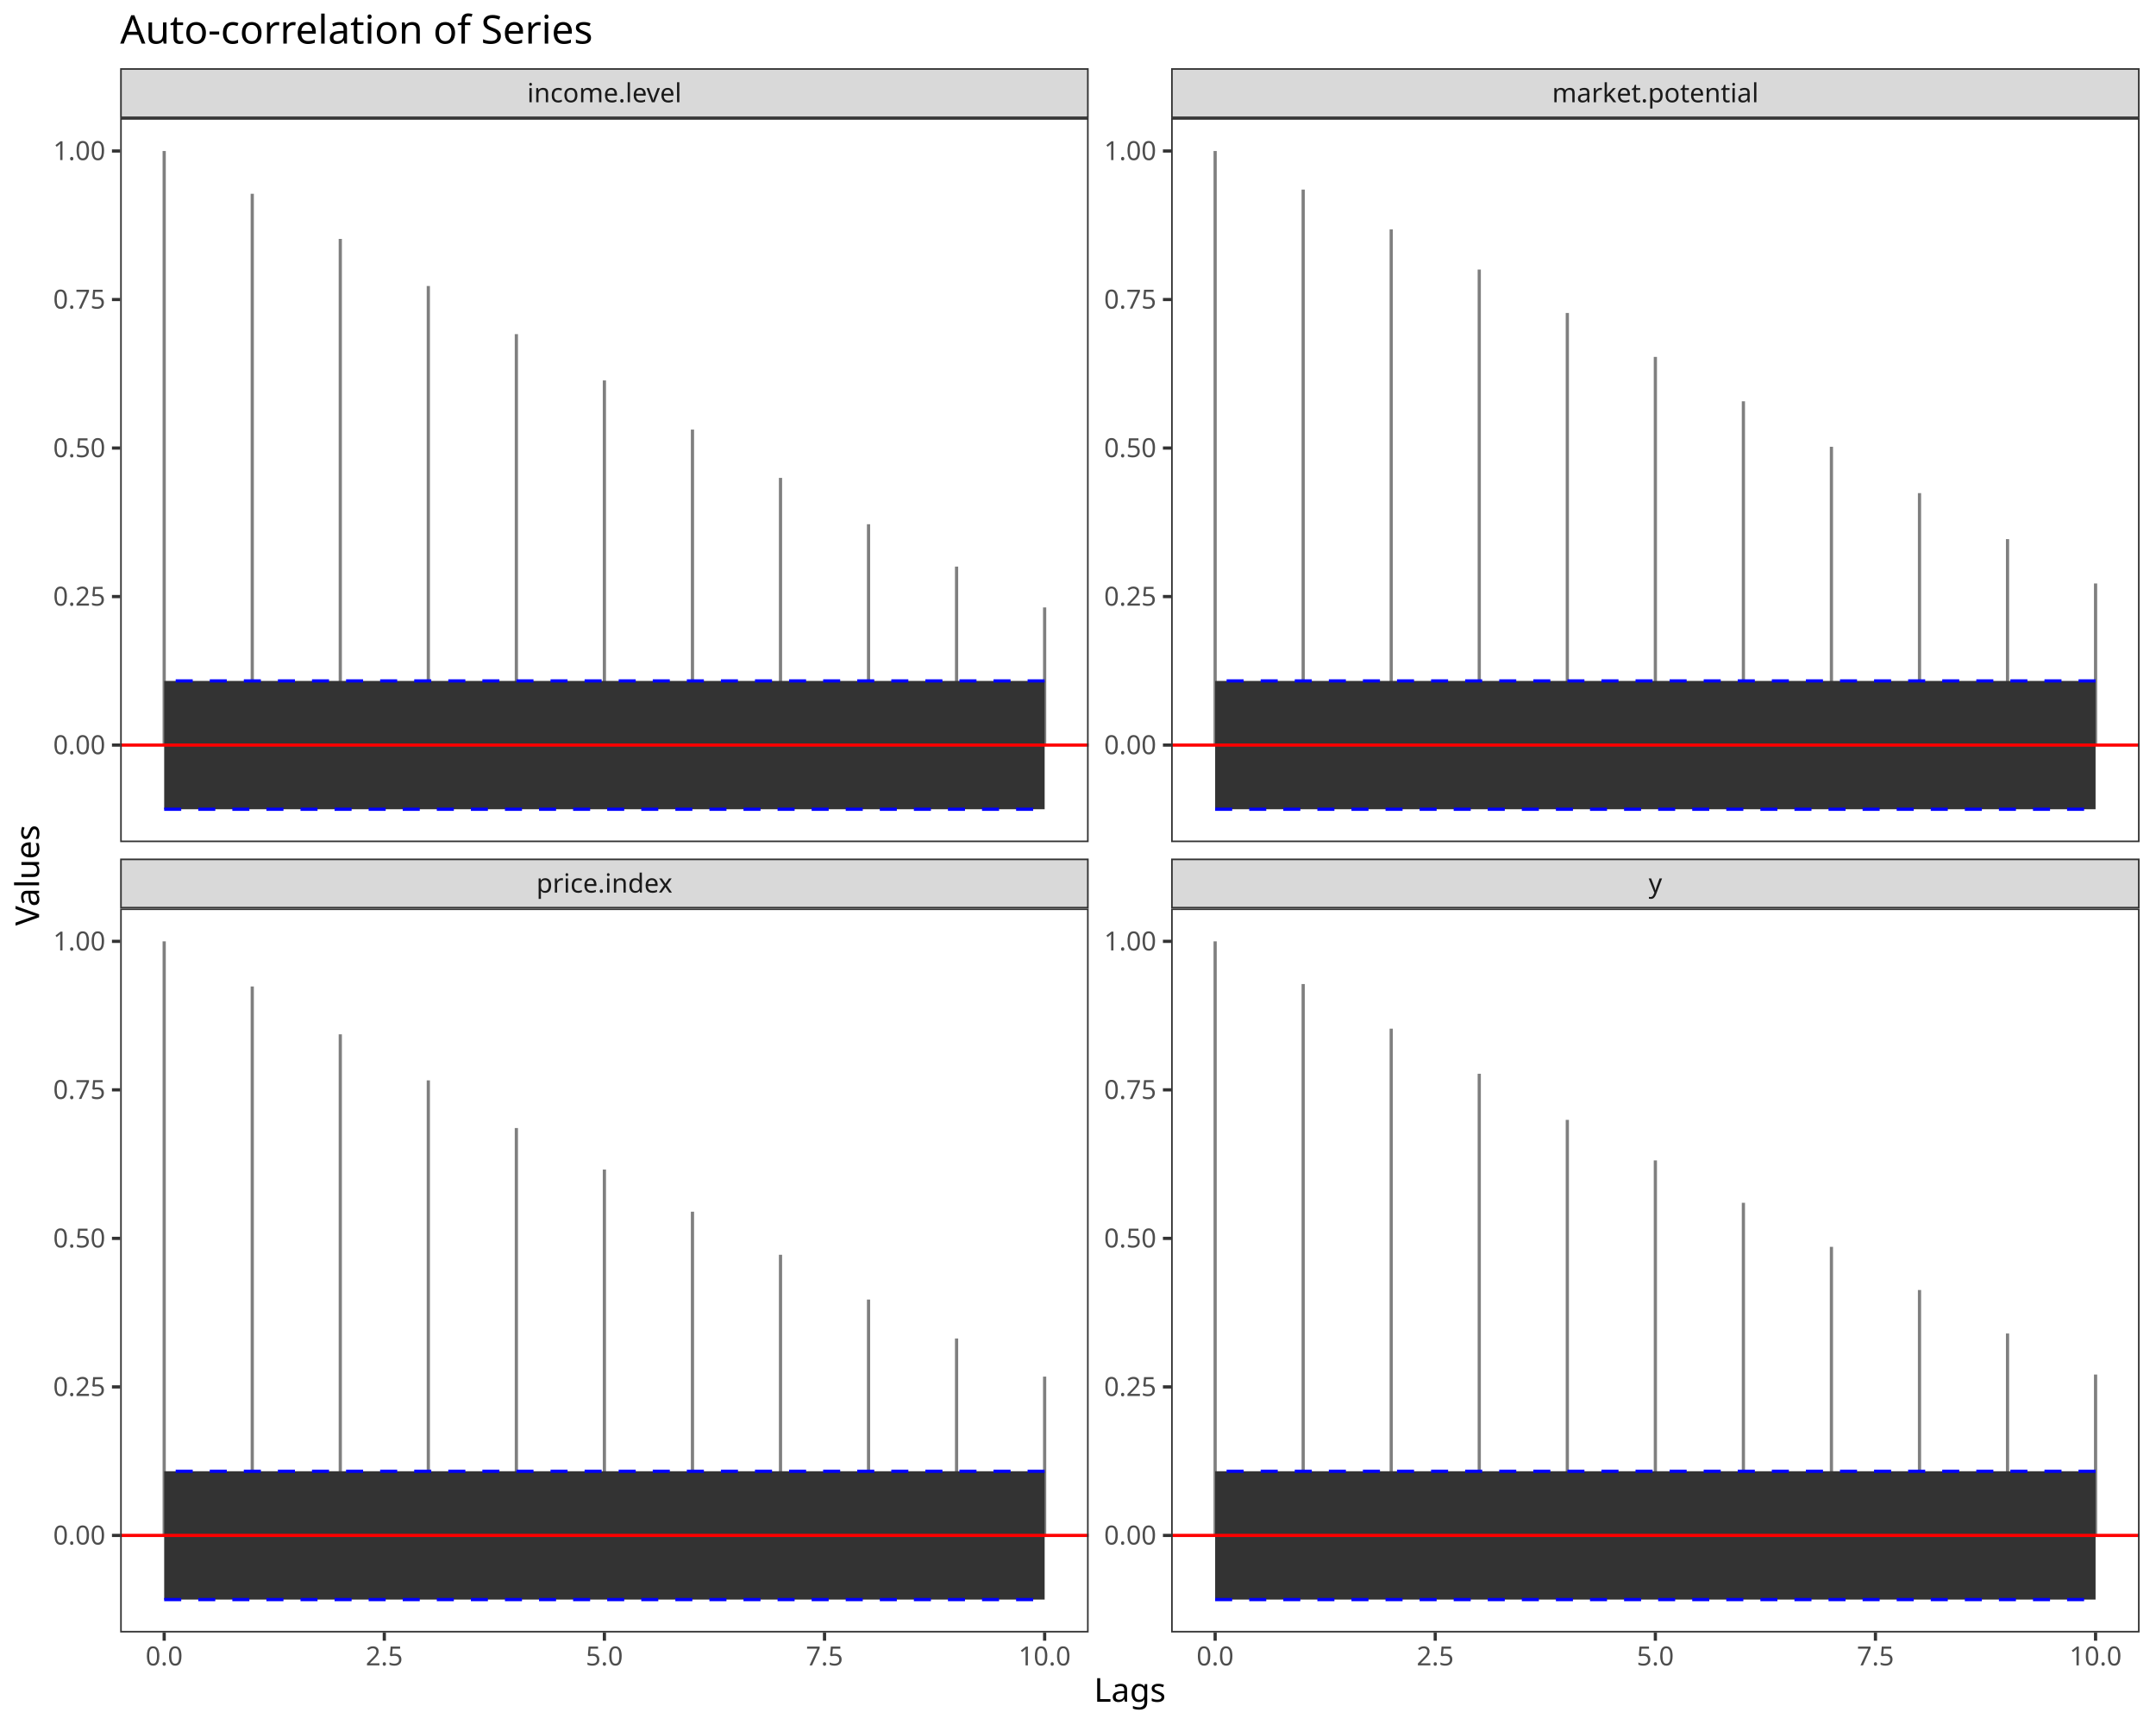
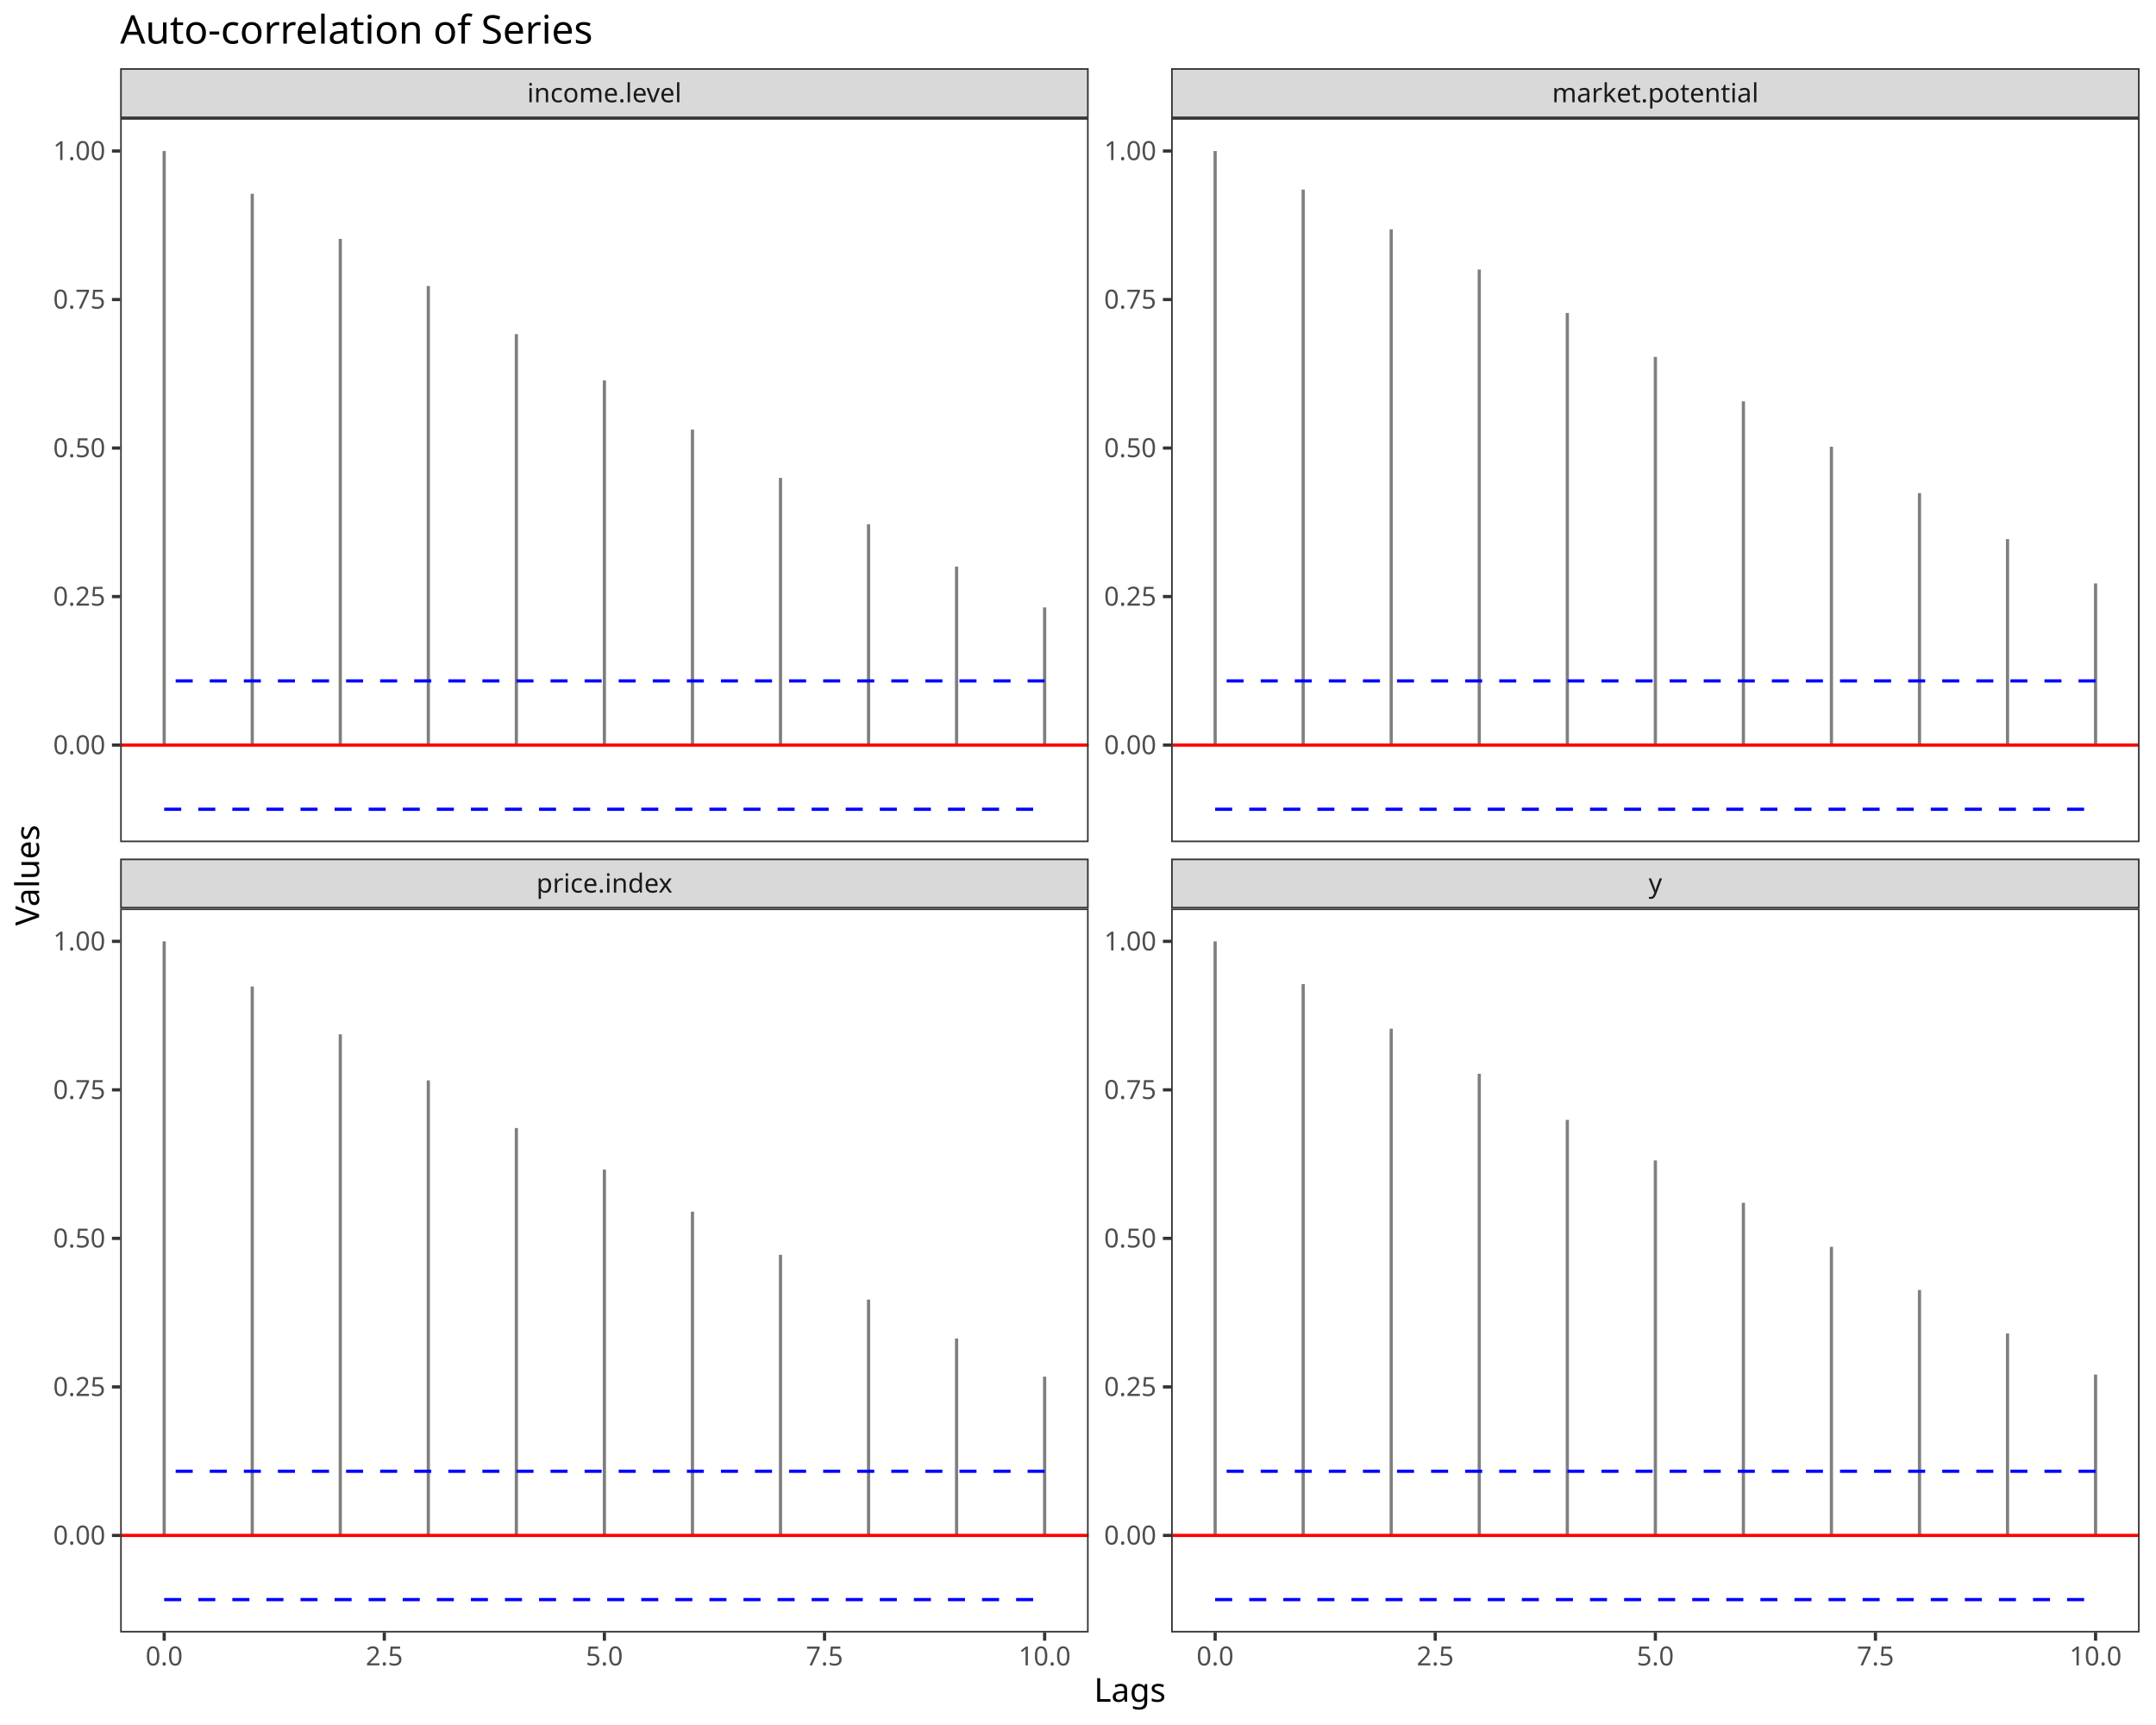
<svg xmlns="http://www.w3.org/2000/svg" class="svglite" data-engine-version="2.0" width="720.00pt" height="576.00pt" viewBox="0 0 720.00 576.00">
  <defs>
    <style type="text/css">
    .svglite line, .svglite polyline, .svglite polygon, .svglite path, .svglite rect, .svglite circle {
      fill: none;
      stroke: #000000;
      stroke-linecap: round;
      stroke-linejoin: round;
      stroke-miterlimit: 10.00;
    }
  </style>
  </defs>
  <rect width="100%" height="100%" style="stroke: none; fill: #FFFFFF;" />
  <defs>
    <clipPath id="cpMC4wMHw3MjAuMDB8MC4wMHw1NzYuMDA=">
      <rect x="0.00" y="0.00" width="720.00" height="576.00" />
    </clipPath>
  </defs>
  <g clip-path="url(#cpMC4wMHw3MjAuMDB8MC4wMHw1NzYuMDA=)">
    <rect x="0.00" y="0.00" width="720.00" height="576.00" style="stroke-width: 1.07; stroke: #FFFFFF; fill: #FFFFFF;" />
  </g>
  <defs>
    <clipPath id="cpNDAuMTN8MzYzLjU2fDM5LjQzfDI4MS4yMQ==">
      <rect x="40.13" y="39.43" width="323.42" height="241.77" />
    </clipPath>
  </defs>
  <g clip-path="url(#cpNDAuMTN8MzYzLjU2fDM5LjQzfDI4MS4yMQ==)">
    <rect x="40.13" y="39.43" width="323.42" height="241.77" style="stroke-width: 1.07; stroke: none; fill: #FFFFFF;" />
    <line x1="54.83" y1="50.42" x2="54.83" y2="248.79" style="stroke-width: 1.07; stroke: #000000; stroke-opacity: 0.50; stroke-linecap: butt;" />
    <line x1="84.24" y1="64.70" x2="84.24" y2="248.79" style="stroke-width: 1.07; stroke: #000000; stroke-opacity: 0.50; stroke-linecap: butt;" />
    <line x1="113.64" y1="79.77" x2="113.64" y2="248.79" style="stroke-width: 1.07; stroke: #000000; stroke-opacity: 0.50; stroke-linecap: butt;" />
    <line x1="143.04" y1="95.50" x2="143.04" y2="248.79" style="stroke-width: 1.07; stroke: #000000; stroke-opacity: 0.50; stroke-linecap: butt;" />
    <line x1="172.44" y1="111.58" x2="172.44" y2="248.79" style="stroke-width: 1.07; stroke: #000000; stroke-opacity: 0.50; stroke-linecap: butt;" />
    <line x1="201.84" y1="127.03" x2="201.84" y2="248.79" style="stroke-width: 1.07; stroke: #000000; stroke-opacity: 0.50; stroke-linecap: butt;" />
    <line x1="231.25" y1="143.44" x2="231.25" y2="248.79" style="stroke-width: 1.07; stroke: #000000; stroke-opacity: 0.50; stroke-linecap: butt;" />
    <line x1="260.65" y1="159.58" x2="260.65" y2="248.79" style="stroke-width: 1.07; stroke: #000000; stroke-opacity: 0.50; stroke-linecap: butt;" />
    <line x1="290.05" y1="175.04" x2="290.05" y2="248.79" style="stroke-width: 1.07; stroke: #000000; stroke-opacity: 0.50; stroke-linecap: butt;" />
    <line x1="319.45" y1="189.20" x2="319.45" y2="248.79" style="stroke-width: 1.07; stroke: #000000; stroke-opacity: 0.50; stroke-linecap: butt;" />
    <line x1="348.86" y1="202.82" x2="348.86" y2="248.79" style="stroke-width: 1.07; stroke: #000000; stroke-opacity: 0.50; stroke-linecap: butt;" />
-     <polygon points="54.83,270.22 84.24,270.22 113.64,270.22 143.04,270.22 172.44,270.22 201.84,270.22 231.25,270.22 260.65,270.22 290.05,270.22 319.45,270.22 348.86,270.22 348.86,227.37 319.45,227.37 290.05,227.37 260.65,227.37 231.25,227.37 201.84,227.37 172.44,227.37 143.04,227.37 113.64,227.37 84.24,227.37 54.83,227.37 " style="stroke-width: 0.00; stroke: none; stroke-linecap: butt; fill: #333333;" />
+     <polygon points="54.83,270.22 84.24,270.22 113.64,270.22 143.04,270.22 172.44,270.22 201.84,270.22 231.25,270.22 260.65,270.22 290.05,270.22 319.45,270.22 348.86,270.22 348.86,227.37 319.45,227.37 290.05,227.37 260.65,227.37 231.25,227.37 201.84,227.37 172.44,227.37 143.04,227.37 113.64,227.37 84.24,227.37 54.83,227.37 " style="stroke-width: 0.00; stroke: none; stroke-linecap: butt; fill: none;" />
    <polyline points="54.83,270.22 84.24,270.22 113.64,270.22 143.04,270.22 172.44,270.22 201.84,270.22 231.25,270.22 260.65,270.22 290.05,270.22 319.45,270.22 348.86,270.22 " style="stroke-width: 1.07; stroke: #0000FF; stroke-dasharray: 5.69,5.69; stroke-linecap: butt;" />
    <polyline points="348.86,227.37 319.45,227.37 290.05,227.37 260.65,227.37 231.25,227.37 201.84,227.37 172.44,227.37 143.04,227.37 113.64,227.37 84.24,227.37 54.83,227.37 " style="stroke-width: 1.07; stroke: #0000FF; stroke-dasharray: 5.69,5.69; stroke-linecap: butt;" />
    <line x1="40.13" y1="248.79" x2="363.56" y2="248.79" style="stroke-width: 1.07; stroke: #FF0000; stroke-linecap: butt;" />
    <rect x="40.13" y="39.43" width="323.42" height="241.77" style="stroke-width: 1.07; stroke: #333333;" />
  </g>
  <g clip-path="url(#cpMC4wMHw3MjAuMDB8MC4wMHw1NzYuMDA=)">
</g>
  <defs>
    <clipPath id="cpNDAuMTN8MzYzLjU2fDMwMy4zNHw1NDUuMTE=">
      <rect x="40.13" y="303.34" width="323.42" height="241.77" />
    </clipPath>
  </defs>
  <g clip-path="url(#cpNDAuMTN8MzYzLjU2fDMwMy4zNHw1NDUuMTE=)">
    <rect x="40.13" y="303.34" width="323.42" height="241.77" style="stroke-width: 1.07; stroke: none; fill: #FFFFFF;" />
    <line x1="54.83" y1="314.33" x2="54.83" y2="512.70" style="stroke-width: 1.07; stroke: #000000; stroke-opacity: 0.50; stroke-linecap: butt;" />
    <line x1="84.24" y1="329.40" x2="84.24" y2="512.70" style="stroke-width: 1.07; stroke: #000000; stroke-opacity: 0.50; stroke-linecap: butt;" />
    <line x1="113.64" y1="345.37" x2="113.64" y2="512.70" style="stroke-width: 1.07; stroke: #000000; stroke-opacity: 0.50; stroke-linecap: butt;" />
    <line x1="143.04" y1="360.75" x2="143.04" y2="512.70" style="stroke-width: 1.07; stroke: #000000; stroke-opacity: 0.50; stroke-linecap: butt;" />
    <line x1="172.44" y1="376.66" x2="172.44" y2="512.70" style="stroke-width: 1.07; stroke: #000000; stroke-opacity: 0.50; stroke-linecap: butt;" />
    <line x1="201.84" y1="390.52" x2="201.84" y2="512.70" style="stroke-width: 1.07; stroke: #000000; stroke-opacity: 0.50; stroke-linecap: butt;" />
    <line x1="231.25" y1="404.61" x2="231.25" y2="512.70" style="stroke-width: 1.07; stroke: #000000; stroke-opacity: 0.50; stroke-linecap: butt;" />
    <line x1="260.65" y1="418.99" x2="260.65" y2="512.70" style="stroke-width: 1.07; stroke: #000000; stroke-opacity: 0.50; stroke-linecap: butt;" />
    <line x1="290.05" y1="433.94" x2="290.05" y2="512.70" style="stroke-width: 1.07; stroke: #000000; stroke-opacity: 0.50; stroke-linecap: butt;" />
    <line x1="319.45" y1="446.94" x2="319.45" y2="512.70" style="stroke-width: 1.07; stroke: #000000; stroke-opacity: 0.50; stroke-linecap: butt;" />
    <line x1="348.86" y1="459.66" x2="348.86" y2="512.70" style="stroke-width: 1.07; stroke: #000000; stroke-opacity: 0.50; stroke-linecap: butt;" />
-     <polygon points="54.83,534.12 84.24,534.12 113.64,534.12 143.04,534.12 172.44,534.12 201.84,534.12 231.25,534.12 260.65,534.12 290.05,534.12 319.45,534.12 348.86,534.12 348.86,491.27 319.45,491.27 290.05,491.27 260.65,491.27 231.25,491.27 201.84,491.27 172.44,491.27 143.04,491.27 113.64,491.27 84.24,491.27 54.83,491.27 " style="stroke-width: 0.00; stroke: none; stroke-linecap: butt; fill: #333333;" />
+     <polygon points="54.83,534.12 84.24,534.12 113.64,534.12 143.04,534.12 172.44,534.12 201.84,534.12 231.25,534.12 260.65,534.12 290.05,534.12 319.45,534.12 348.86,534.12 348.86,491.27 319.45,491.27 290.05,491.27 260.65,491.27 231.25,491.27 201.84,491.27 172.44,491.27 143.04,491.27 113.64,491.27 84.24,491.27 54.83,491.27 " style="stroke-width: 0.00; stroke: none; stroke-linecap: butt; fill: none;" />
    <polyline points="54.83,534.12 84.24,534.12 113.64,534.12 143.04,534.12 172.44,534.12 201.84,534.12 231.25,534.12 260.65,534.12 290.05,534.12 319.45,534.12 348.86,534.12 " style="stroke-width: 1.07; stroke: #0000FF; stroke-dasharray: 5.69,5.69; stroke-linecap: butt;" />
    <polyline points="348.86,491.27 319.45,491.27 290.05,491.27 260.65,491.27 231.25,491.27 201.84,491.27 172.44,491.27 143.04,491.27 113.64,491.27 84.24,491.27 54.83,491.27 " style="stroke-width: 1.07; stroke: #0000FF; stroke-dasharray: 5.69,5.69; stroke-linecap: butt;" />
    <line x1="40.13" y1="512.70" x2="363.56" y2="512.70" style="stroke-width: 1.07; stroke: #FF0000; stroke-linecap: butt;" />
    <rect x="40.13" y="303.34" width="323.42" height="241.77" style="stroke-width: 1.07; stroke: #333333;" />
  </g>
  <g clip-path="url(#cpMC4wMHw3MjAuMDB8MC4wMHw1NzYuMDA=)">
</g>
  <defs>
    <clipPath id="cpMzkxLjEwfDcxNC41MnwzOS40M3wyODEuMjE=">
      <rect x="391.10" y="39.43" width="323.42" height="241.77" />
    </clipPath>
  </defs>
  <g clip-path="url(#cpMzkxLjEwfDcxNC41MnwzOS40M3wyODEuMjE=)">
    <rect x="391.10" y="39.43" width="323.42" height="241.77" style="stroke-width: 1.07; stroke: none; fill: #FFFFFF;" />
    <line x1="405.80" y1="50.42" x2="405.80" y2="248.79" style="stroke-width: 1.07; stroke: #000000; stroke-opacity: 0.50; stroke-linecap: butt;" />
    <line x1="435.20" y1="63.30" x2="435.20" y2="248.79" style="stroke-width: 1.07; stroke: #000000; stroke-opacity: 0.50; stroke-linecap: butt;" />
    <line x1="464.60" y1="76.59" x2="464.60" y2="248.79" style="stroke-width: 1.07; stroke: #000000; stroke-opacity: 0.50; stroke-linecap: butt;" />
    <line x1="494.00" y1="90.01" x2="494.00" y2="248.79" style="stroke-width: 1.07; stroke: #000000; stroke-opacity: 0.50; stroke-linecap: butt;" />
    <line x1="523.41" y1="104.51" x2="523.41" y2="248.79" style="stroke-width: 1.07; stroke: #000000; stroke-opacity: 0.50; stroke-linecap: butt;" />
    <line x1="552.81" y1="119.17" x2="552.81" y2="248.79" style="stroke-width: 1.07; stroke: #000000; stroke-opacity: 0.50; stroke-linecap: butt;" />
    <line x1="582.21" y1="134.00" x2="582.21" y2="248.79" style="stroke-width: 1.07; stroke: #000000; stroke-opacity: 0.50; stroke-linecap: butt;" />
    <line x1="611.61" y1="149.18" x2="611.61" y2="248.79" style="stroke-width: 1.07; stroke: #000000; stroke-opacity: 0.50; stroke-linecap: butt;" />
    <line x1="641.02" y1="164.66" x2="641.02" y2="248.79" style="stroke-width: 1.07; stroke: #000000; stroke-opacity: 0.50; stroke-linecap: butt;" />
    <line x1="670.42" y1="180.02" x2="670.42" y2="248.79" style="stroke-width: 1.07; stroke: #000000; stroke-opacity: 0.50; stroke-linecap: butt;" />
    <line x1="699.82" y1="194.83" x2="699.82" y2="248.79" style="stroke-width: 1.07; stroke: #000000; stroke-opacity: 0.50; stroke-linecap: butt;" />
-     <polygon points="405.80,270.22 435.20,270.22 464.60,270.22 494.00,270.22 523.41,270.22 552.81,270.22 582.21,270.22 611.61,270.22 641.02,270.22 670.42,270.22 699.82,270.22 699.82,227.37 670.42,227.37 641.02,227.37 611.61,227.37 582.21,227.37 552.81,227.37 523.41,227.37 494.00,227.37 464.60,227.37 435.20,227.37 405.80,227.37 " style="stroke-width: 0.00; stroke: none; stroke-linecap: butt; fill: #333333;" />
+     <polygon points="405.80,270.22 435.20,270.22 464.60,270.22 494.00,270.22 523.41,270.22 552.81,270.22 582.21,270.22 611.61,270.22 641.02,270.22 670.42,270.22 699.82,270.22 699.82,227.37 670.42,227.37 641.02,227.37 611.61,227.37 582.21,227.37 552.81,227.37 523.41,227.37 494.00,227.37 464.60,227.37 435.20,227.37 405.80,227.37 " style="stroke-width: 0.00; stroke: none; stroke-linecap: butt; fill: none;" />
    <polyline points="405.80,270.22 435.20,270.22 464.60,270.22 494.00,270.22 523.41,270.22 552.81,270.22 582.21,270.22 611.61,270.22 641.02,270.22 670.42,270.22 699.82,270.22 " style="stroke-width: 1.07; stroke: #0000FF; stroke-dasharray: 5.69,5.69; stroke-linecap: butt;" />
    <polyline points="699.82,227.37 670.42,227.37 641.02,227.37 611.61,227.37 582.21,227.37 552.81,227.37 523.41,227.37 494.00,227.37 464.60,227.37 435.20,227.37 405.80,227.37 " style="stroke-width: 1.07; stroke: #0000FF; stroke-dasharray: 5.69,5.69; stroke-linecap: butt;" />
    <line x1="391.10" y1="248.79" x2="714.52" y2="248.79" style="stroke-width: 1.07; stroke: #FF0000; stroke-linecap: butt;" />
    <rect x="391.10" y="39.43" width="323.42" height="241.77" style="stroke-width: 1.07; stroke: #333333;" />
  </g>
  <g clip-path="url(#cpMC4wMHw3MjAuMDB8MC4wMHw1NzYuMDA=)">
</g>
  <defs>
    <clipPath id="cpMzkxLjEwfDcxNC41MnwzMDMuMzR8NTQ1LjEx">
      <rect x="391.10" y="303.34" width="323.42" height="241.77" />
    </clipPath>
  </defs>
  <g clip-path="url(#cpMzkxLjEwfDcxNC41MnwzMDMuMzR8NTQ1LjEx)">
    <rect x="391.10" y="303.34" width="323.42" height="241.77" style="stroke-width: 1.07; stroke: none; fill: #FFFFFF;" />
    <line x1="405.80" y1="314.33" x2="405.80" y2="512.70" style="stroke-width: 1.07; stroke: #000000; stroke-opacity: 0.50; stroke-linecap: butt;" />
    <line x1="435.20" y1="328.59" x2="435.20" y2="512.70" style="stroke-width: 1.07; stroke: #000000; stroke-opacity: 0.50; stroke-linecap: butt;" />
    <line x1="464.60" y1="343.48" x2="464.60" y2="512.70" style="stroke-width: 1.07; stroke: #000000; stroke-opacity: 0.50; stroke-linecap: butt;" />
    <line x1="494.00" y1="358.54" x2="494.00" y2="512.70" style="stroke-width: 1.07; stroke: #000000; stroke-opacity: 0.50; stroke-linecap: butt;" />
    <line x1="523.41" y1="373.94" x2="523.41" y2="512.70" style="stroke-width: 1.07; stroke: #000000; stroke-opacity: 0.50; stroke-linecap: butt;" />
    <line x1="552.81" y1="387.48" x2="552.81" y2="512.70" style="stroke-width: 1.07; stroke: #000000; stroke-opacity: 0.50; stroke-linecap: butt;" />
    <line x1="582.21" y1="401.62" x2="582.21" y2="512.70" style="stroke-width: 1.07; stroke: #000000; stroke-opacity: 0.50; stroke-linecap: butt;" />
    <line x1="611.61" y1="416.33" x2="611.61" y2="512.70" style="stroke-width: 1.07; stroke: #000000; stroke-opacity: 0.50; stroke-linecap: butt;" />
    <line x1="641.02" y1="430.76" x2="641.02" y2="512.70" style="stroke-width: 1.07; stroke: #000000; stroke-opacity: 0.50; stroke-linecap: butt;" />
    <line x1="670.42" y1="445.27" x2="670.42" y2="512.70" style="stroke-width: 1.07; stroke: #000000; stroke-opacity: 0.50; stroke-linecap: butt;" />
    <line x1="699.82" y1="458.98" x2="699.82" y2="512.70" style="stroke-width: 1.07; stroke: #000000; stroke-opacity: 0.50; stroke-linecap: butt;" />
-     <polygon points="405.80,534.12 435.20,534.12 464.60,534.12 494.00,534.12 523.41,534.12 552.81,534.12 582.21,534.12 611.61,534.12 641.02,534.12 670.42,534.12 699.82,534.12 699.82,491.27 670.42,491.27 641.02,491.27 611.61,491.27 582.21,491.27 552.81,491.27 523.41,491.27 494.00,491.27 464.60,491.27 435.20,491.27 405.80,491.27 " style="stroke-width: 0.00; stroke: none; stroke-linecap: butt; fill: #333333;" />
+     <polygon points="405.80,534.12 435.20,534.12 464.60,534.12 494.00,534.12 523.41,534.12 552.81,534.12 582.21,534.12 611.61,534.12 641.02,534.12 670.42,534.12 699.82,534.12 699.82,491.27 670.42,491.27 641.02,491.27 611.61,491.27 582.21,491.27 552.81,491.27 523.41,491.27 494.00,491.27 464.60,491.27 435.20,491.27 405.80,491.27 " style="stroke-width: 0.00; stroke: none; stroke-linecap: butt; fill: none;" />
    <polyline points="405.80,534.12 435.20,534.12 464.60,534.12 494.00,534.12 523.41,534.12 552.81,534.12 582.21,534.12 611.61,534.12 641.02,534.12 670.42,534.12 699.82,534.12 " style="stroke-width: 1.07; stroke: #0000FF; stroke-dasharray: 5.69,5.69; stroke-linecap: butt;" />
    <polyline points="699.82,491.27 670.42,491.27 641.02,491.27 611.61,491.27 582.21,491.27 552.81,491.27 523.41,491.27 494.00,491.27 464.60,491.27 435.20,491.27 405.80,491.27 " style="stroke-width: 1.07; stroke: #0000FF; stroke-dasharray: 5.69,5.69; stroke-linecap: butt;" />
    <line x1="391.10" y1="512.70" x2="714.52" y2="512.70" style="stroke-width: 1.07; stroke: #FF0000; stroke-linecap: butt;" />
    <rect x="391.10" y="303.34" width="323.42" height="241.77" style="stroke-width: 1.07; stroke: #333333;" />
  </g>
  <g clip-path="url(#cpMC4wMHw3MjAuMDB8MC4wMHw1NzYuMDA=)">
</g>
  <defs>
    <clipPath id="cpNDAuMTN8MzYzLjU2fDI4Ni42OXwzMDMuMzQ=">
      <rect x="40.13" y="286.69" width="323.42" height="16.65" />
    </clipPath>
  </defs>
  <g clip-path="url(#cpNDAuMTN8MzYzLjU2fDI4Ni42OXwzMDMuMzQ=)">
    <rect x="40.13" y="286.69" width="323.42" height="16.65" style="stroke-width: 1.07; stroke: #333333; fill: #D9D9D9;" />
    <text x="201.84" y="298.04" text-anchor="middle" style="font-size: 8.80px; fill: #1A1A1A; font-family: sans;" textLength="42.56px" lengthAdjust="spacingAndGlyphs">price.index</text>
  </g>
  <g clip-path="url(#cpMC4wMHw3MjAuMDB8MC4wMHw1NzYuMDA=)">
</g>
  <defs>
    <clipPath id="cpMzkxLjEwfDcxNC41MnwyODYuNjl8MzAzLjM0">
      <rect x="391.10" y="286.69" width="323.42" height="16.65" />
    </clipPath>
  </defs>
  <g clip-path="url(#cpMzkxLjEwfDcxNC41MnwyODYuNjl8MzAzLjM0)">
    <rect x="391.10" y="286.69" width="323.42" height="16.65" style="stroke-width: 1.07; stroke: #333333; fill: #D9D9D9;" />
    <text x="552.81" y="298.04" text-anchor="middle" style="font-size: 8.80px; fill: #1A1A1A; font-family: sans;" textLength="4.40px" lengthAdjust="spacingAndGlyphs">y</text>
  </g>
  <g clip-path="url(#cpMC4wMHw3MjAuMDB8MC4wMHw1NzYuMDA=)">
</g>
  <defs>
    <clipPath id="cpNDAuMTN8MzYzLjU2fDIyLjc4fDM5LjQz">
      <rect x="40.13" y="22.78" width="323.42" height="16.65" />
    </clipPath>
  </defs>
  <g clip-path="url(#cpNDAuMTN8MzYzLjU2fDIyLjc4fDM5LjQz)">
    <rect x="40.13" y="22.78" width="323.42" height="16.65" style="stroke-width: 1.07; stroke: #333333; fill: #D9D9D9;" />
    <text x="201.84" y="34.14" text-anchor="middle" style="font-size: 8.80px; fill: #1A1A1A; font-family: sans;" textLength="48.92px" lengthAdjust="spacingAndGlyphs">income.level</text>
  </g>
  <g clip-path="url(#cpMC4wMHw3MjAuMDB8MC4wMHw1NzYuMDA=)">
</g>
  <defs>
    <clipPath id="cpMzkxLjEwfDcxNC41MnwyMi43OHwzOS40Mw==">
      <rect x="391.10" y="22.78" width="323.42" height="16.65" />
    </clipPath>
  </defs>
  <g clip-path="url(#cpMzkxLjEwfDcxNC41MnwyMi43OHwzOS40Mw==)">
    <rect x="391.10" y="22.78" width="323.42" height="16.65" style="stroke-width: 1.07; stroke: #333333; fill: #D9D9D9;" />
    <text x="552.81" y="34.14" text-anchor="middle" style="font-size: 8.80px; fill: #1A1A1A; font-family: sans;" textLength="62.62px" lengthAdjust="spacingAndGlyphs">market.potential</text>
  </g>
  <g clip-path="url(#cpMC4wMHw3MjAuMDB8MC4wMHw1NzYuMDA=)">
    <polyline points="54.83,547.85 54.83,545.11 " style="stroke-width: 1.07; stroke: #333333; stroke-linecap: butt;" />
    <polyline points="128.34,547.85 128.34,545.11 " style="stroke-width: 1.07; stroke: #333333; stroke-linecap: butt;" />
    <polyline points="201.84,547.85 201.84,545.11 " style="stroke-width: 1.07; stroke: #333333; stroke-linecap: butt;" />
    <polyline points="275.35,547.85 275.35,545.11 " style="stroke-width: 1.07; stroke: #333333; stroke-linecap: butt;" />
    <polyline points="348.86,547.85 348.86,545.11 " style="stroke-width: 1.07; stroke: #333333; stroke-linecap: butt;" />
    <text x="54.83" y="556.10" text-anchor="middle" style="font-size: 8.80px; fill: #4D4D4D; font-family: sans;" textLength="12.23px" lengthAdjust="spacingAndGlyphs">0.0</text>
    <text x="128.34" y="556.10" text-anchor="middle" style="font-size: 8.80px; fill: #4D4D4D; font-family: sans;" textLength="12.23px" lengthAdjust="spacingAndGlyphs">2.5</text>
    <text x="201.84" y="556.10" text-anchor="middle" style="font-size: 8.80px; fill: #4D4D4D; font-family: sans;" textLength="12.23px" lengthAdjust="spacingAndGlyphs">5.0</text>
    <text x="275.35" y="556.10" text-anchor="middle" style="font-size: 8.80px; fill: #4D4D4D; font-family: sans;" textLength="12.23px" lengthAdjust="spacingAndGlyphs">7.5</text>
    <text x="348.86" y="556.10" text-anchor="middle" style="font-size: 8.80px; fill: #4D4D4D; font-family: sans;" textLength="17.13px" lengthAdjust="spacingAndGlyphs">10.0</text>
    <polyline points="405.80,547.85 405.80,545.11 " style="stroke-width: 1.07; stroke: #333333; stroke-linecap: butt;" />
    <polyline points="479.30,547.85 479.30,545.11 " style="stroke-width: 1.07; stroke: #333333; stroke-linecap: butt;" />
    <polyline points="552.81,547.85 552.81,545.11 " style="stroke-width: 1.07; stroke: #333333; stroke-linecap: butt;" />
    <polyline points="626.31,547.85 626.31,545.11 " style="stroke-width: 1.07; stroke: #333333; stroke-linecap: butt;" />
    <polyline points="699.82,547.85 699.82,545.11 " style="stroke-width: 1.07; stroke: #333333; stroke-linecap: butt;" />
    <text x="405.80" y="556.10" text-anchor="middle" style="font-size: 8.80px; fill: #4D4D4D; font-family: sans;" textLength="12.23px" lengthAdjust="spacingAndGlyphs">0.0</text>
    <text x="479.30" y="556.10" text-anchor="middle" style="font-size: 8.80px; fill: #4D4D4D; font-family: sans;" textLength="12.23px" lengthAdjust="spacingAndGlyphs">2.5</text>
    <text x="552.81" y="556.10" text-anchor="middle" style="font-size: 8.80px; fill: #4D4D4D; font-family: sans;" textLength="12.23px" lengthAdjust="spacingAndGlyphs">5.0</text>
    <text x="626.31" y="556.10" text-anchor="middle" style="font-size: 8.80px; fill: #4D4D4D; font-family: sans;" textLength="12.23px" lengthAdjust="spacingAndGlyphs">7.5</text>
    <text x="699.82" y="556.10" text-anchor="middle" style="font-size: 8.80px; fill: #4D4D4D; font-family: sans;" textLength="17.13px" lengthAdjust="spacingAndGlyphs">10.0</text>
    <text x="386.16" y="251.82" text-anchor="end" style="font-size: 8.80px; fill: #4D4D4D; font-family: sans;" textLength="17.13px" lengthAdjust="spacingAndGlyphs">0.00</text>
    <text x="386.16" y="202.23" text-anchor="end" style="font-size: 8.80px; fill: #4D4D4D; font-family: sans;" textLength="17.13px" lengthAdjust="spacingAndGlyphs">0.25</text>
    <text x="386.16" y="152.64" text-anchor="end" style="font-size: 8.80px; fill: #4D4D4D; font-family: sans;" textLength="17.13px" lengthAdjust="spacingAndGlyphs">0.50</text>
    <text x="386.16" y="103.04" text-anchor="end" style="font-size: 8.80px; fill: #4D4D4D; font-family: sans;" textLength="17.13px" lengthAdjust="spacingAndGlyphs">0.75</text>
    <text x="386.16" y="53.45" text-anchor="end" style="font-size: 8.80px; fill: #4D4D4D; font-family: sans;" textLength="17.13px" lengthAdjust="spacingAndGlyphs">1.00</text>
    <polyline points="388.36,248.79 391.10,248.79 " style="stroke-width: 1.07; stroke: #333333; stroke-linecap: butt;" />
    <polyline points="388.36,199.20 391.10,199.20 " style="stroke-width: 1.07; stroke: #333333; stroke-linecap: butt;" />
    <polyline points="388.36,149.61 391.10,149.61 " style="stroke-width: 1.07; stroke: #333333; stroke-linecap: butt;" />
    <polyline points="388.36,100.02 391.10,100.02 " style="stroke-width: 1.07; stroke: #333333; stroke-linecap: butt;" />
    <polyline points="388.36,50.42 391.10,50.42 " style="stroke-width: 1.07; stroke: #333333; stroke-linecap: butt;" />
    <text x="386.16" y="515.73" text-anchor="end" style="font-size: 8.80px; fill: #4D4D4D; font-family: sans;" textLength="17.13px" lengthAdjust="spacingAndGlyphs">0.00</text>
    <text x="386.16" y="466.13" text-anchor="end" style="font-size: 8.80px; fill: #4D4D4D; font-family: sans;" textLength="17.13px" lengthAdjust="spacingAndGlyphs">0.25</text>
    <text x="386.16" y="416.54" text-anchor="end" style="font-size: 8.80px; fill: #4D4D4D; font-family: sans;" textLength="17.13px" lengthAdjust="spacingAndGlyphs">0.50</text>
    <text x="386.16" y="366.95" text-anchor="end" style="font-size: 8.80px; fill: #4D4D4D; font-family: sans;" textLength="17.13px" lengthAdjust="spacingAndGlyphs">0.75</text>
    <text x="386.16" y="317.36" text-anchor="end" style="font-size: 8.80px; fill: #4D4D4D; font-family: sans;" textLength="17.13px" lengthAdjust="spacingAndGlyphs">1.00</text>
    <polyline points="388.36,512.70 391.10,512.70 " style="stroke-width: 1.07; stroke: #333333; stroke-linecap: butt;" />
    <polyline points="388.36,463.11 391.10,463.11 " style="stroke-width: 1.07; stroke: #333333; stroke-linecap: butt;" />
    <polyline points="388.36,413.51 391.10,413.51 " style="stroke-width: 1.07; stroke: #333333; stroke-linecap: butt;" />
    <polyline points="388.36,363.92 391.10,363.92 " style="stroke-width: 1.07; stroke: #333333; stroke-linecap: butt;" />
    <polyline points="388.36,314.33 391.10,314.33 " style="stroke-width: 1.07; stroke: #333333; stroke-linecap: butt;" />
    <text x="35.20" y="251.82" text-anchor="end" style="font-size: 8.80px; fill: #4D4D4D; font-family: sans;" textLength="17.13px" lengthAdjust="spacingAndGlyphs">0.00</text>
    <text x="35.20" y="202.23" text-anchor="end" style="font-size: 8.80px; fill: #4D4D4D; font-family: sans;" textLength="17.13px" lengthAdjust="spacingAndGlyphs">0.25</text>
    <text x="35.20" y="152.64" text-anchor="end" style="font-size: 8.80px; fill: #4D4D4D; font-family: sans;" textLength="17.13px" lengthAdjust="spacingAndGlyphs">0.50</text>
    <text x="35.20" y="103.04" text-anchor="end" style="font-size: 8.80px; fill: #4D4D4D; font-family: sans;" textLength="17.13px" lengthAdjust="spacingAndGlyphs">0.75</text>
    <text x="35.20" y="53.45" text-anchor="end" style="font-size: 8.80px; fill: #4D4D4D; font-family: sans;" textLength="17.13px" lengthAdjust="spacingAndGlyphs">1.00</text>
    <polyline points="37.39,248.79 40.13,248.79 " style="stroke-width: 1.07; stroke: #333333; stroke-linecap: butt;" />
    <polyline points="37.39,199.20 40.13,199.20 " style="stroke-width: 1.07; stroke: #333333; stroke-linecap: butt;" />
    <polyline points="37.39,149.61 40.13,149.61 " style="stroke-width: 1.07; stroke: #333333; stroke-linecap: butt;" />
    <polyline points="37.39,100.02 40.13,100.02 " style="stroke-width: 1.07; stroke: #333333; stroke-linecap: butt;" />
    <polyline points="37.39,50.42 40.13,50.42 " style="stroke-width: 1.07; stroke: #333333; stroke-linecap: butt;" />
    <text x="35.20" y="515.73" text-anchor="end" style="font-size: 8.80px; fill: #4D4D4D; font-family: sans;" textLength="17.13px" lengthAdjust="spacingAndGlyphs">0.00</text>
    <text x="35.20" y="466.13" text-anchor="end" style="font-size: 8.80px; fill: #4D4D4D; font-family: sans;" textLength="17.13px" lengthAdjust="spacingAndGlyphs">0.25</text>
    <text x="35.20" y="416.54" text-anchor="end" style="font-size: 8.80px; fill: #4D4D4D; font-family: sans;" textLength="17.13px" lengthAdjust="spacingAndGlyphs">0.50</text>
    <text x="35.20" y="366.95" text-anchor="end" style="font-size: 8.80px; fill: #4D4D4D; font-family: sans;" textLength="17.13px" lengthAdjust="spacingAndGlyphs">0.75</text>
    <text x="35.20" y="317.36" text-anchor="end" style="font-size: 8.80px; fill: #4D4D4D; font-family: sans;" textLength="17.13px" lengthAdjust="spacingAndGlyphs">1.00</text>
    <polyline points="37.39,512.70 40.13,512.70 " style="stroke-width: 1.07; stroke: #333333; stroke-linecap: butt;" />
    <polyline points="37.39,463.11 40.13,463.11 " style="stroke-width: 1.07; stroke: #333333; stroke-linecap: butt;" />
    <polyline points="37.39,413.51 40.13,413.51 " style="stroke-width: 1.07; stroke: #333333; stroke-linecap: butt;" />
    <polyline points="37.39,363.92 40.13,363.92 " style="stroke-width: 1.07; stroke: #333333; stroke-linecap: butt;" />
    <polyline points="37.39,314.33 40.13,314.33 " style="stroke-width: 1.07; stroke: #333333; stroke-linecap: butt;" />
    <text x="377.33" y="568.24" text-anchor="middle" style="font-size: 11.00px; font-family: sans;" textLength="23.86px" lengthAdjust="spacingAndGlyphs">Lags</text>
    <text transform="translate(13.05,292.27) rotate(-90)" text-anchor="middle" style="font-size: 11.00px; font-family: sans;" textLength="33.64px" lengthAdjust="spacingAndGlyphs">Values</text>
    <text x="40.13" y="14.56" style="font-size: 13.20px; font-family: sans;" textLength="148.95px" lengthAdjust="spacingAndGlyphs">Auto-correlation of Series</text>
  </g>
</svg>
